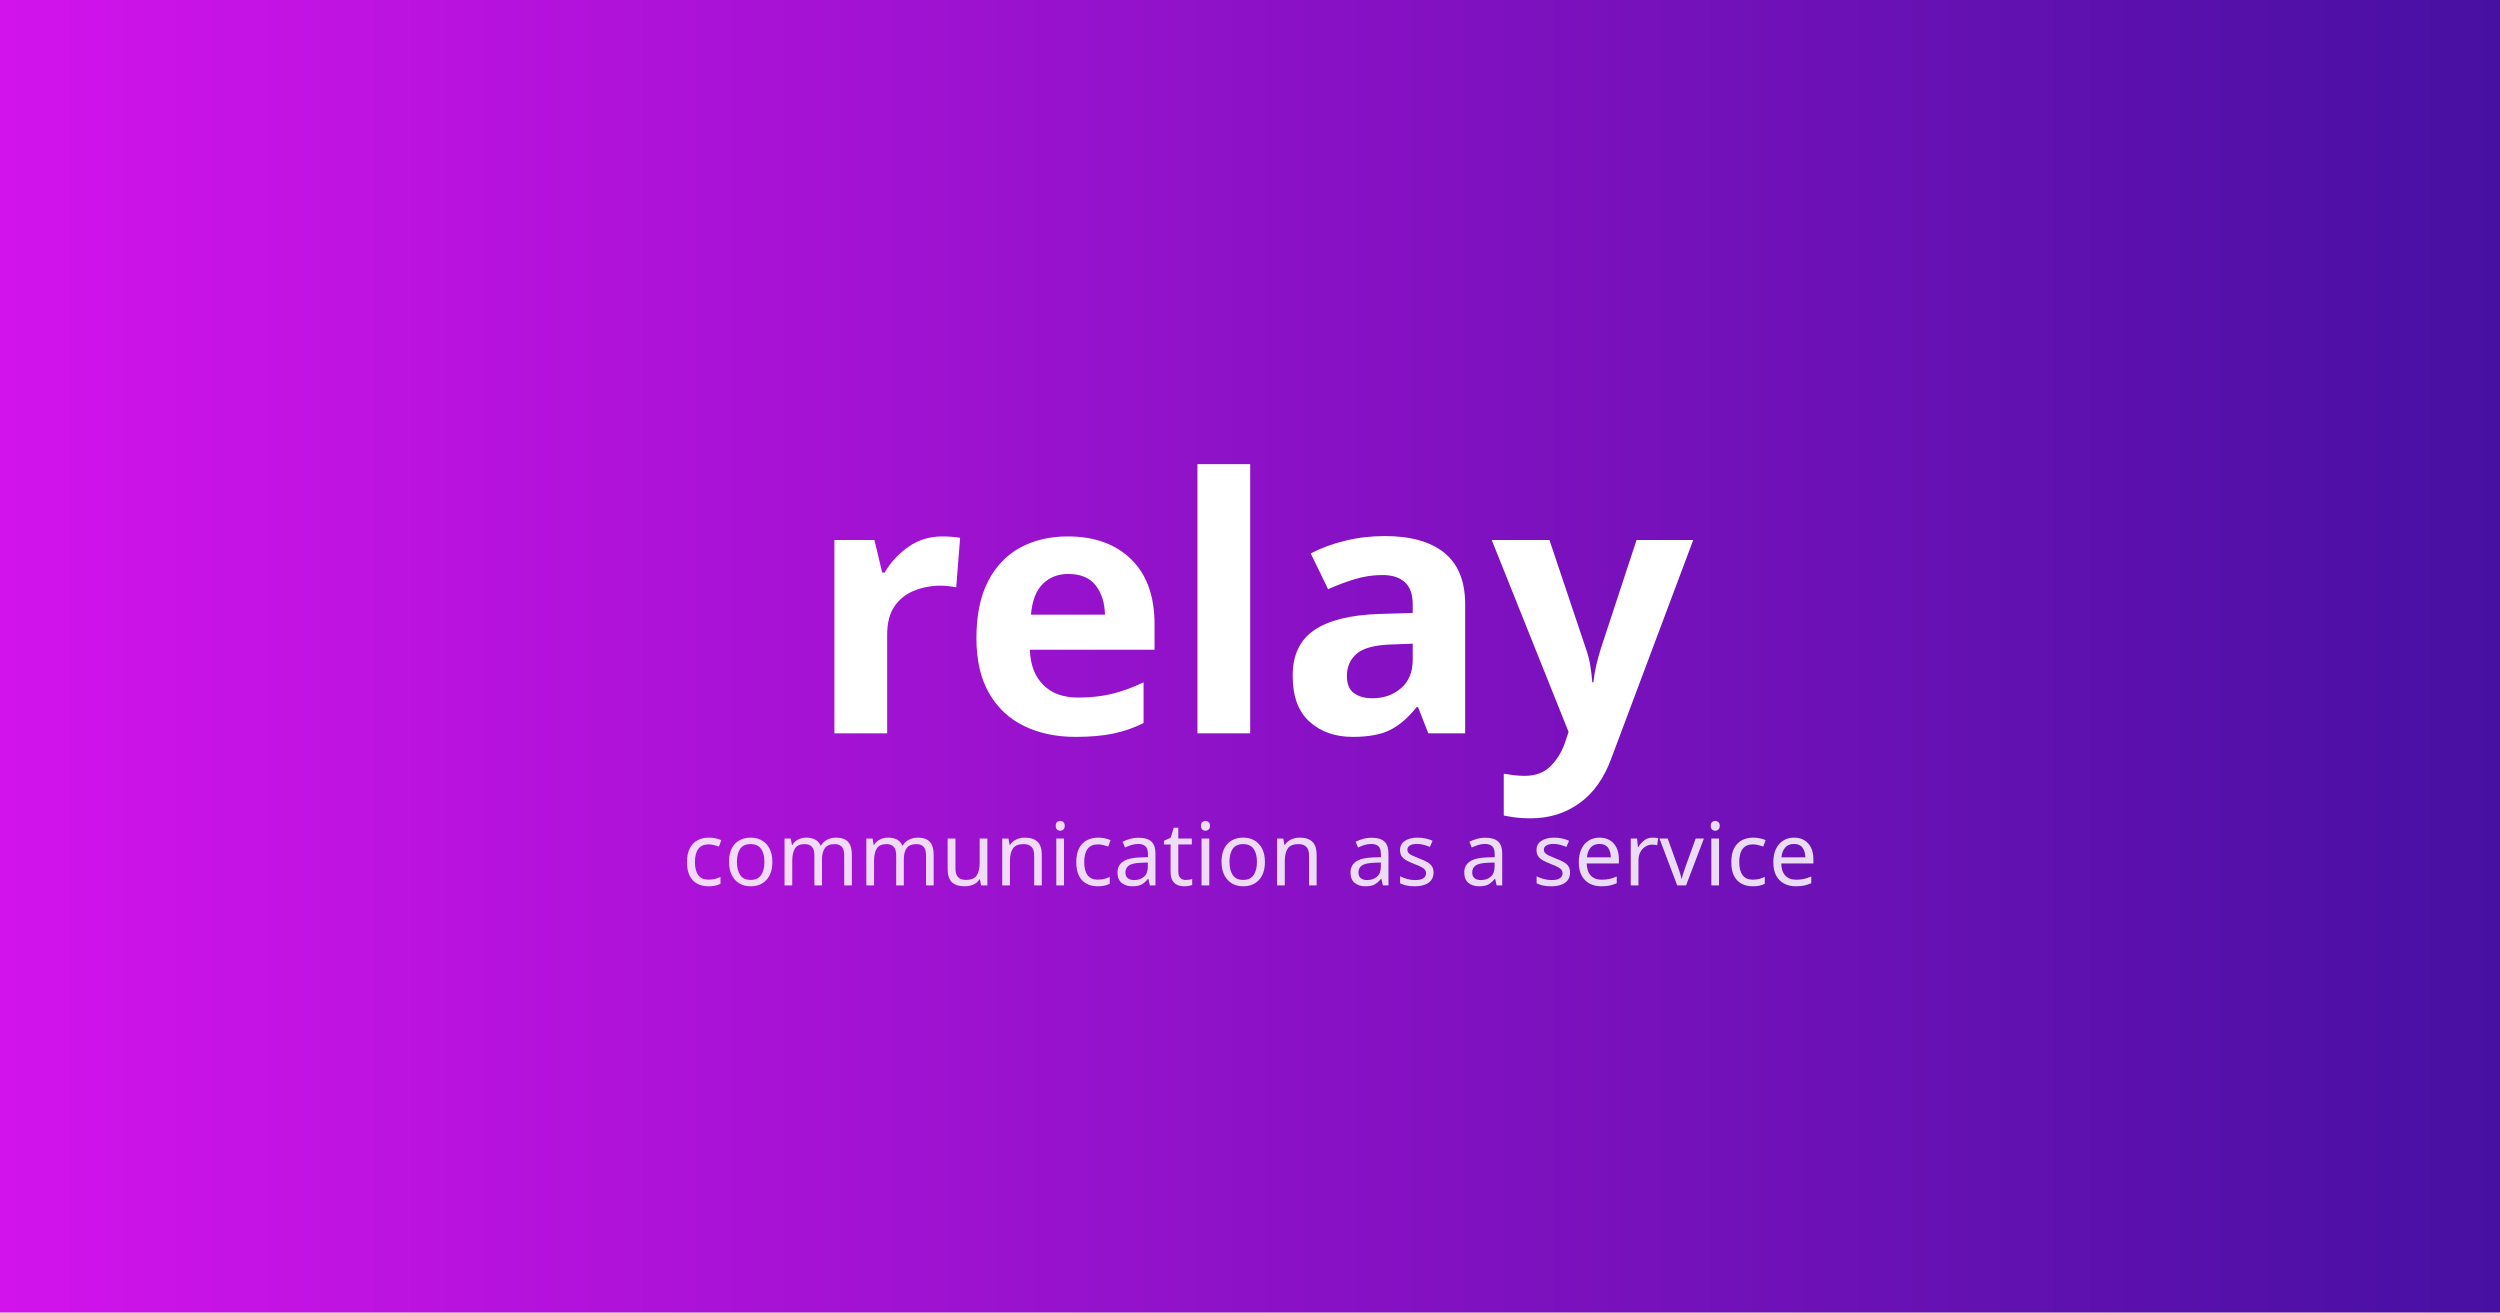
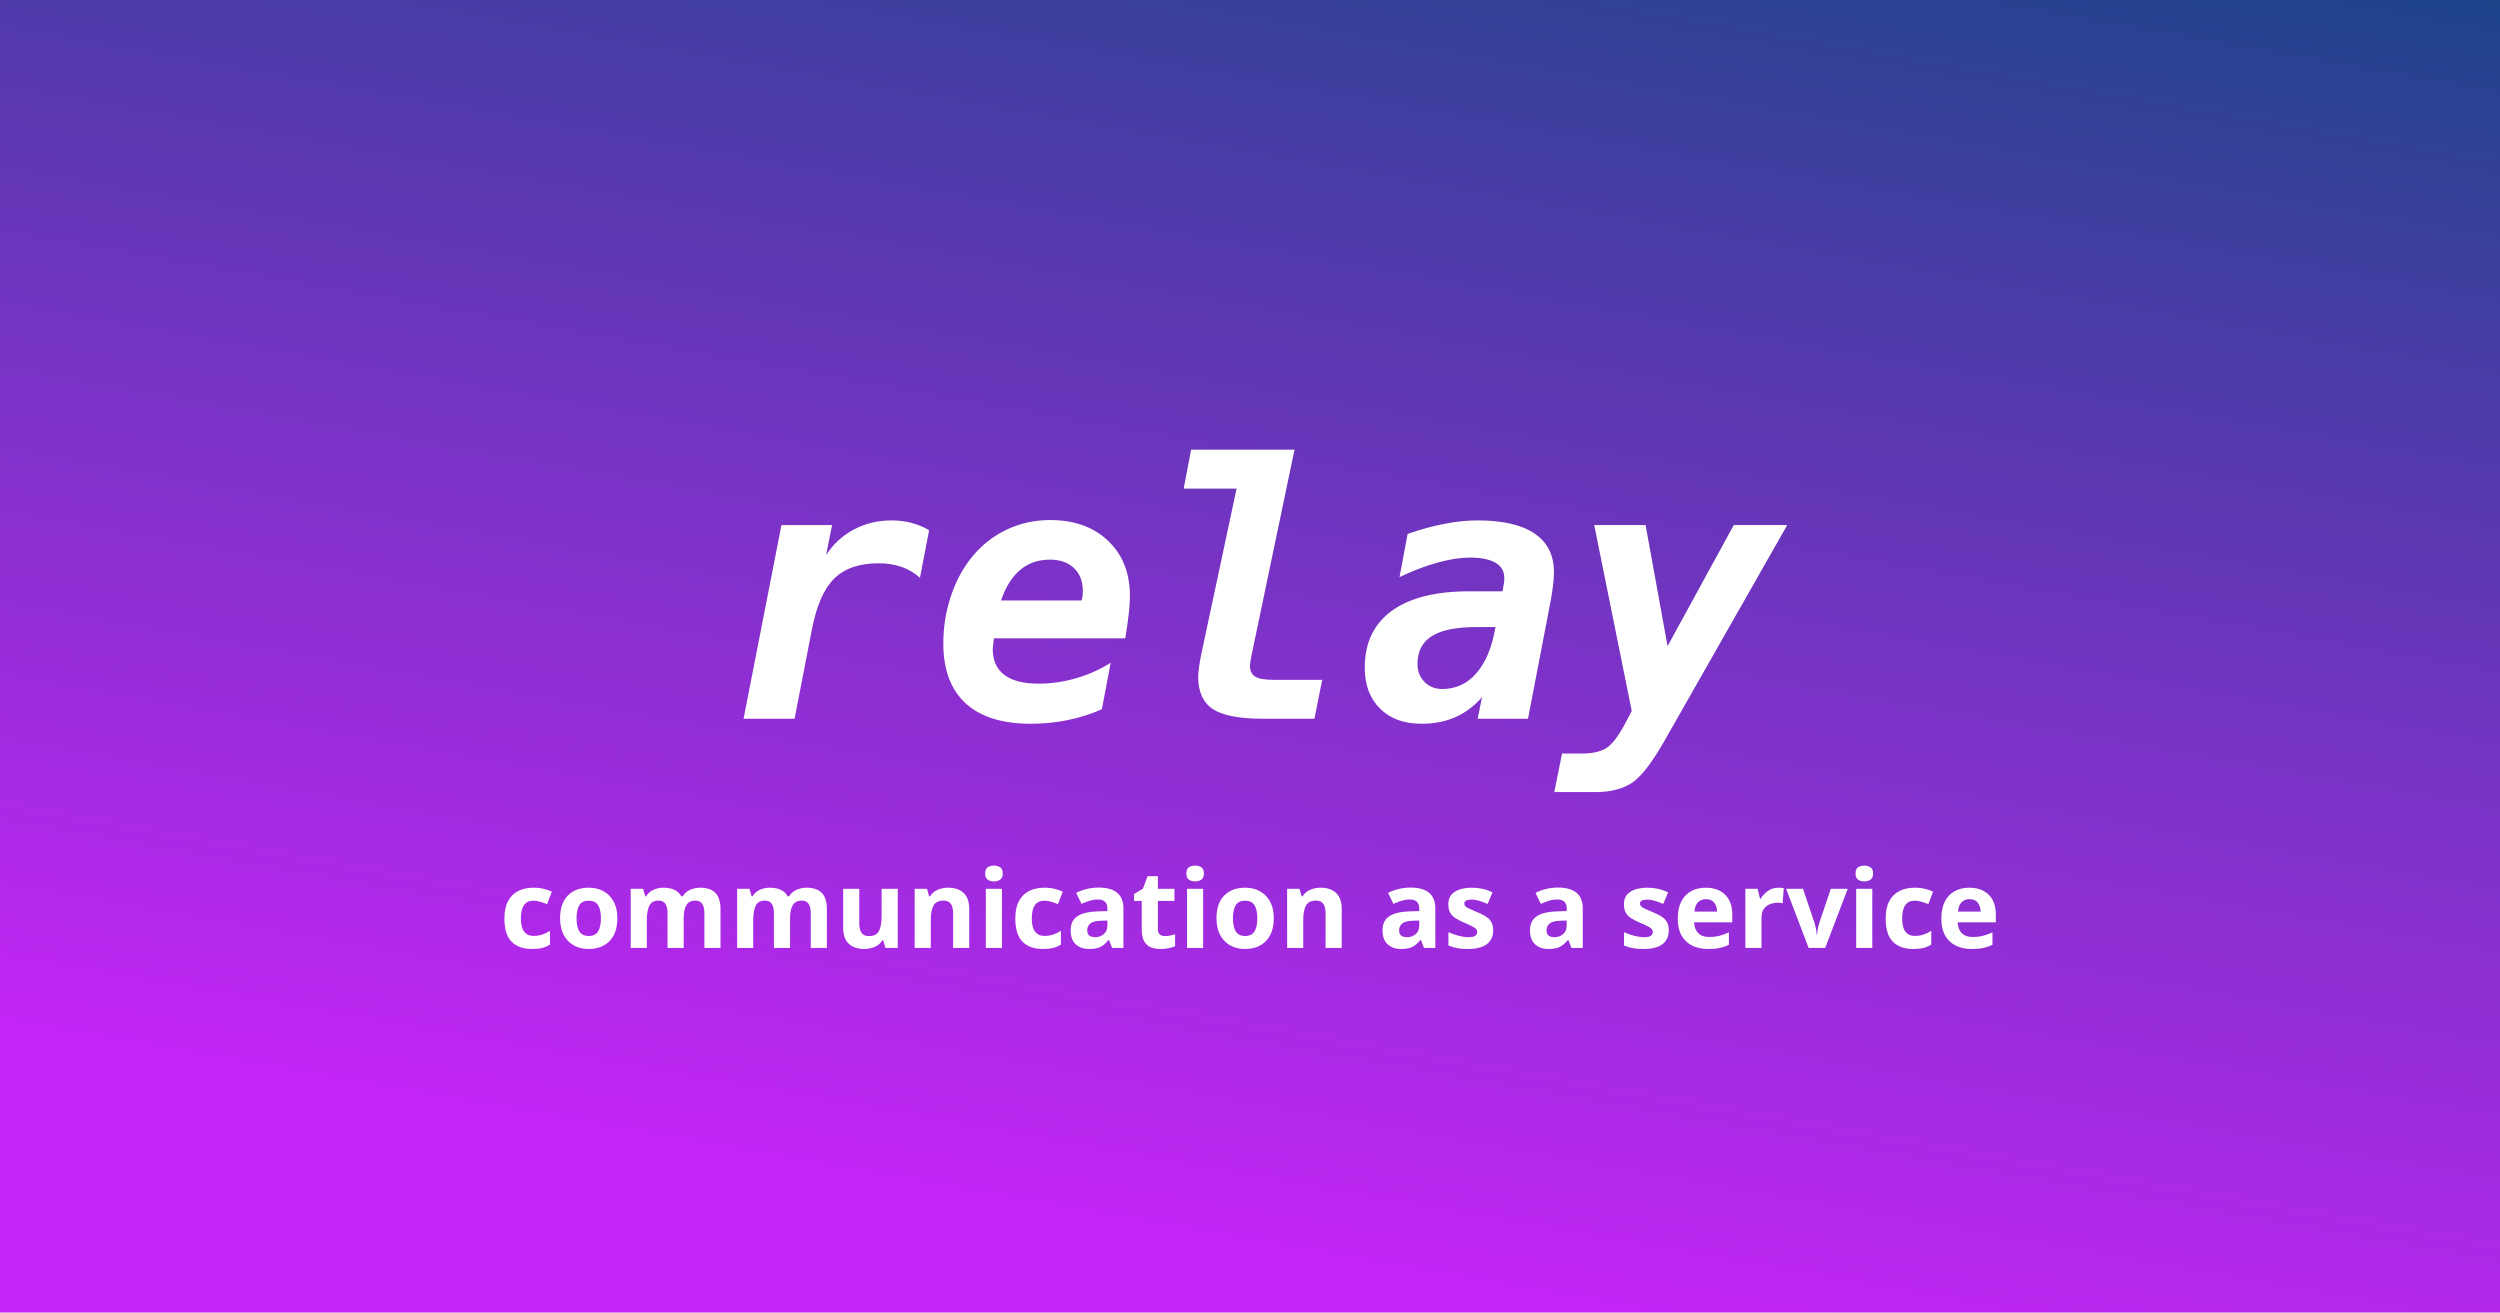
<svg xmlns="http://www.w3.org/2000/svg" version="1.2" baseProfile="tiny-ps" width="1200" height="630" viewBox="0 0 1200 630">
  <defs>
-     <linearGradient id="relay-gradient" x1="0" y1="0" x2="1" y2="0">
-       <stop offset="0" stop-color="#d313ec" />
-       <stop offset="1" stop-color="#4610a2" />
+     <linearGradient id="relay-gradient" x1="0.66" y1="1" x2="1" y2="0">
+       <stop offset="0" stop-color="#C225F5" />
+       <stop offset="1" stop-color="#1E448A" />
    </linearGradient>
  </defs>
  <rect width="1200" height="630" fill="url(#relay-gradient)" />
-   <g text-anchor="middle" font-family="Geist Sans, ui-sans-serif, system-ui, sans-serif">
-     <text x="600" y="352" font-size="170" font-weight="bold" fill="#fff">relay</text>
-     <text x="600" y="425" font-size="42" fill="#fff" fill-opacity="0.85">communication as a service</text>
+   <g text-anchor="middle">
+     <text x="600" y="345" font-family="'Space Mono', monospace" font-size="170" font-style="italic" font-weight="bold" fill="#fff">relay</text>
+     <text x="600" y="455" font-family="'Fira Sans SemiBold', 'Fira Sans', ui-sans-serif, system-ui, sans-serif" font-size="52" font-weight="600" fill="#fff">communication as a service</text>
  </g>
</svg>
